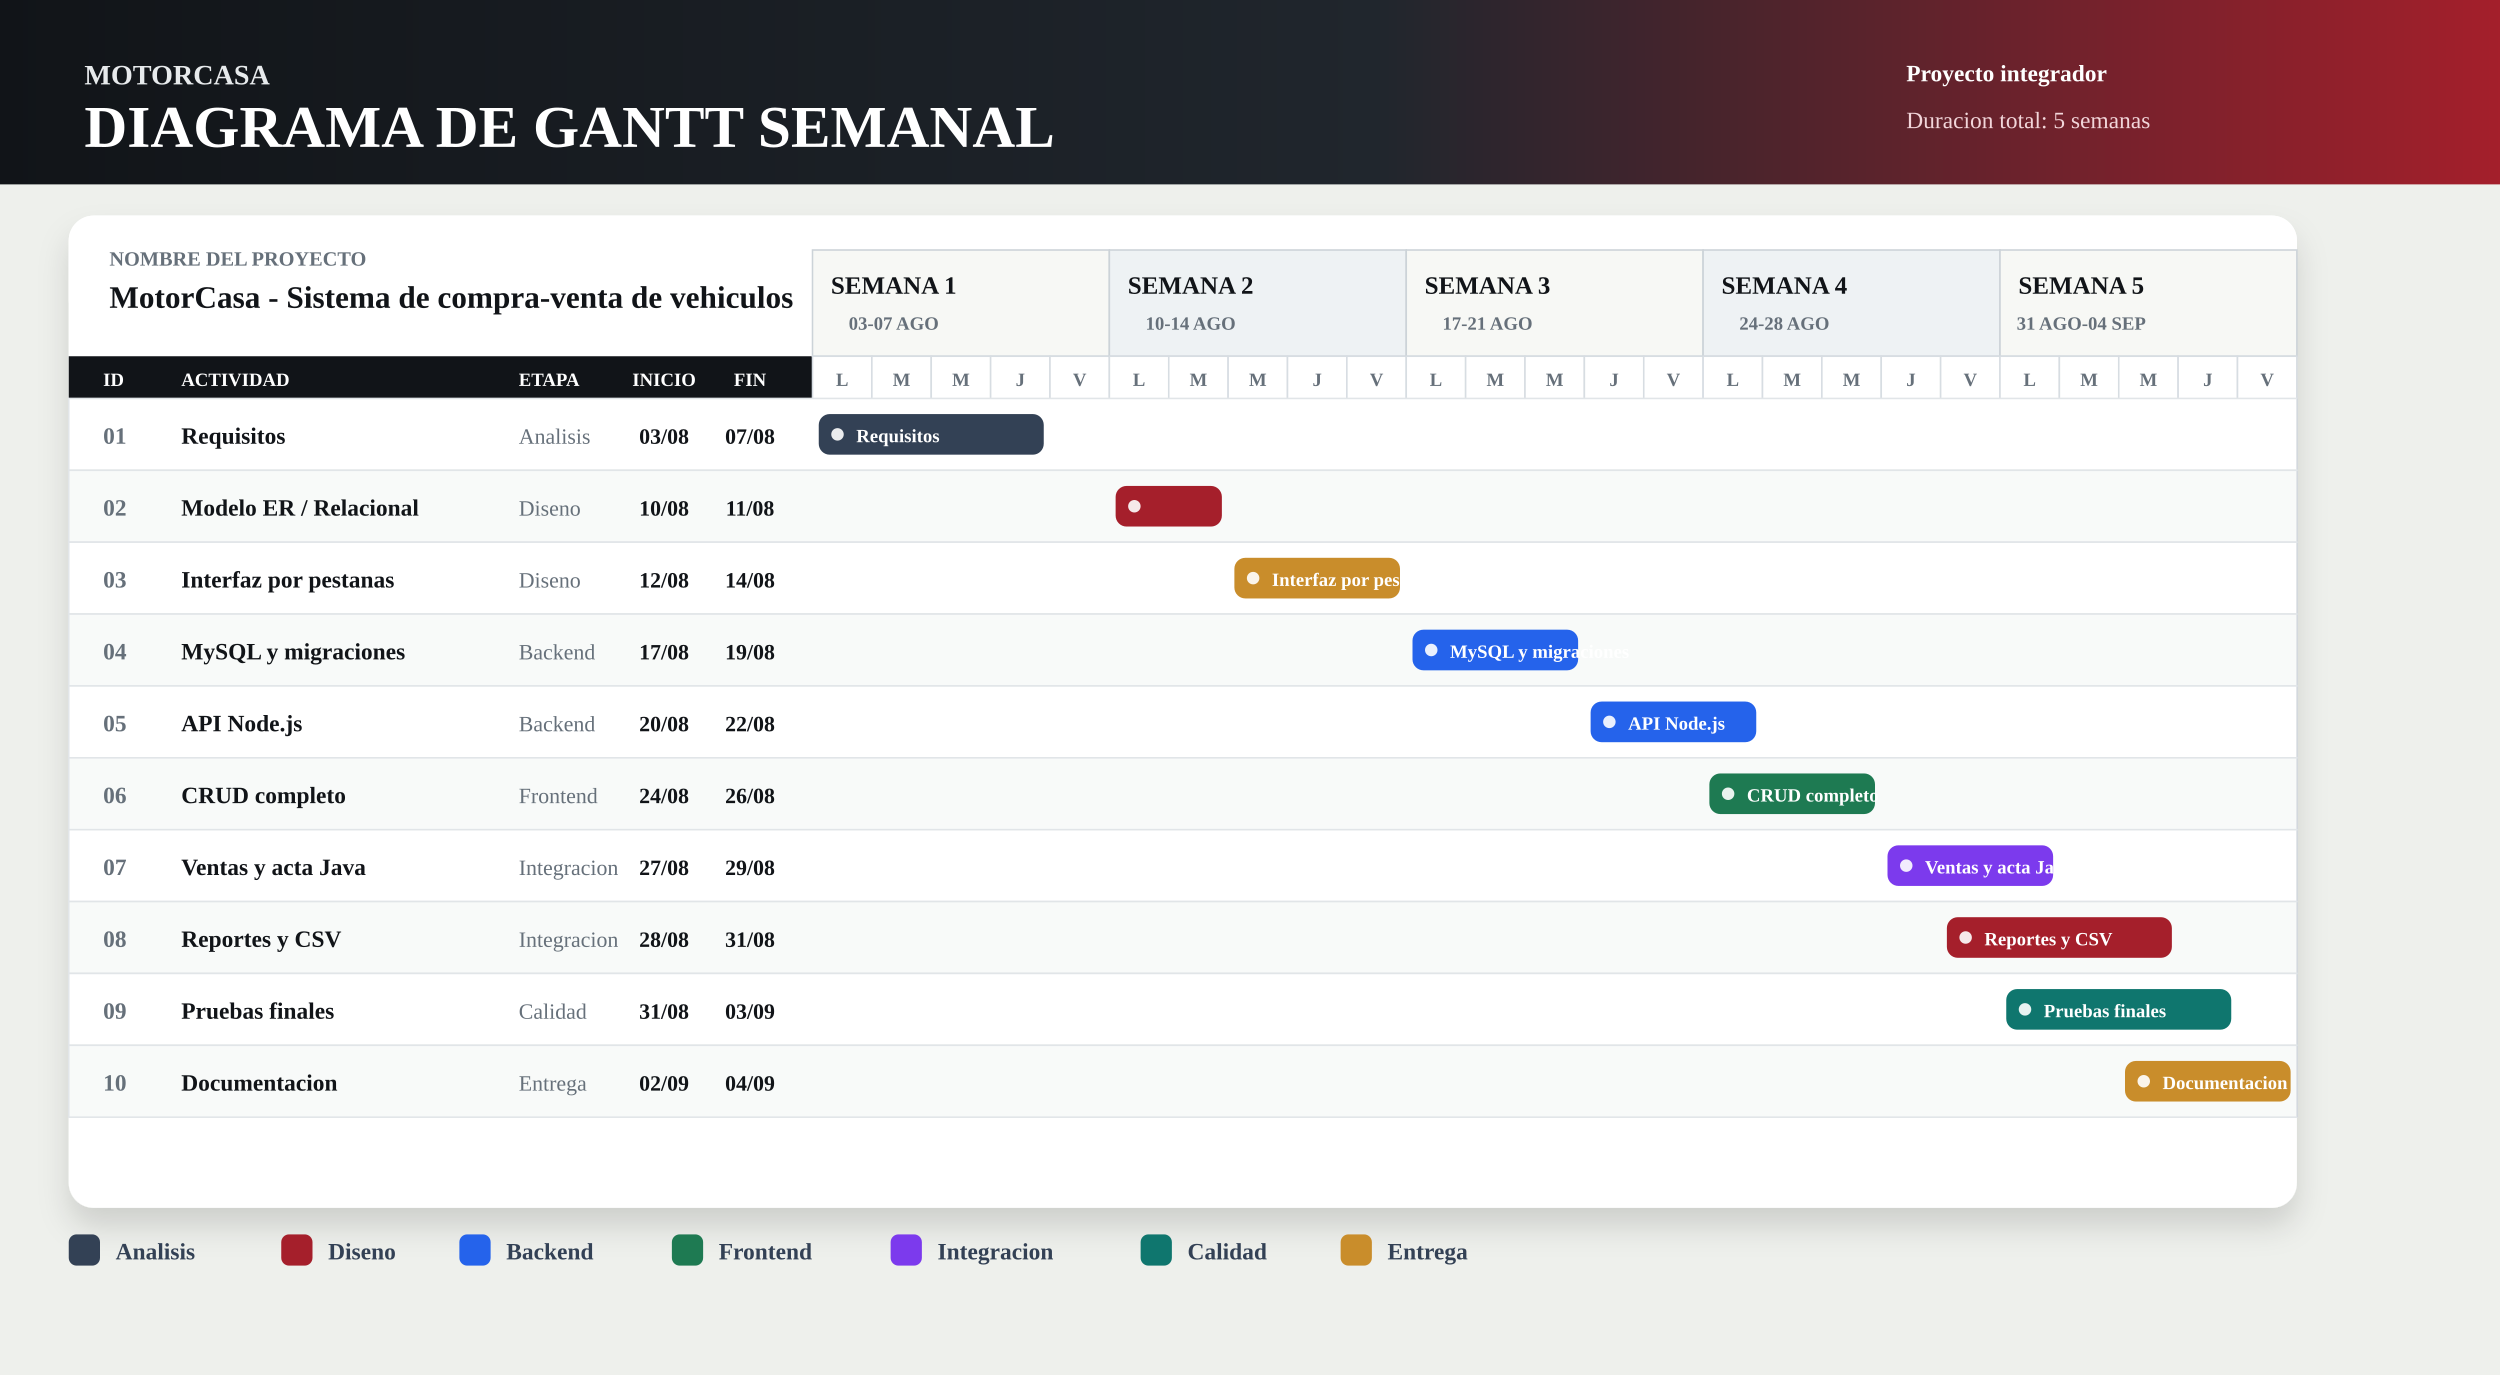
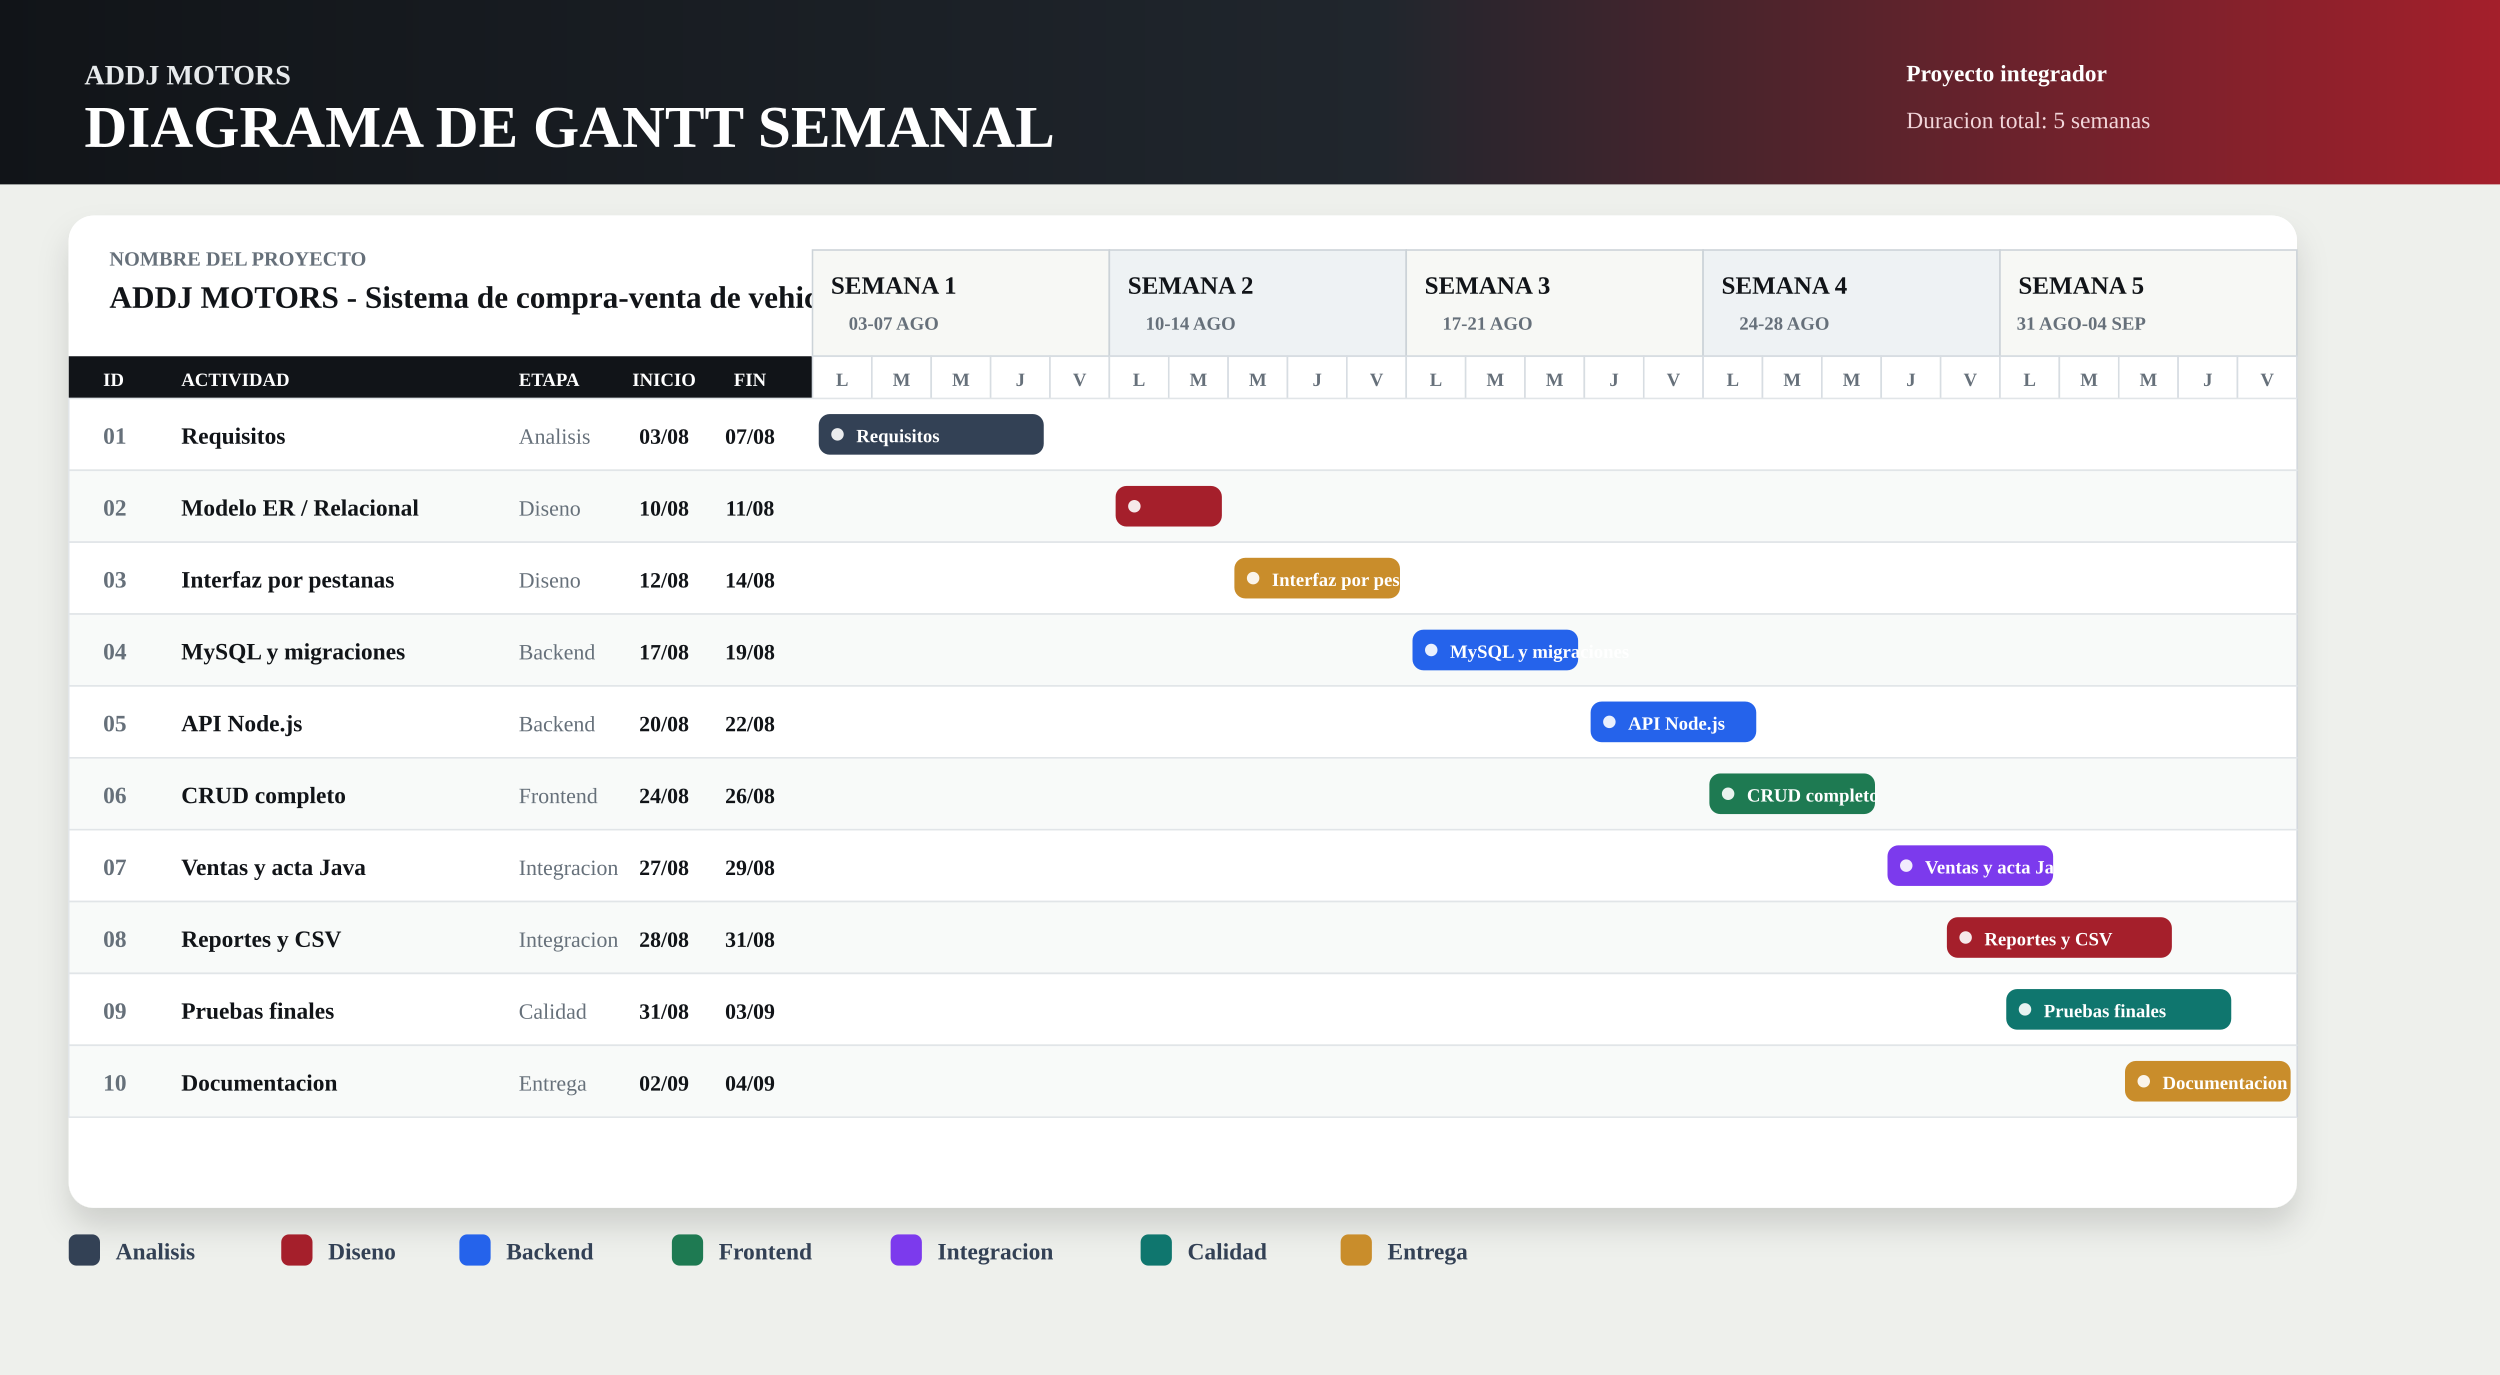
<svg xmlns="http://www.w3.org/2000/svg" width="1600" height="880" viewBox="0 0 1600 880">
  <defs>
    <linearGradient id="hero" x1="0" y1="0" x2="1" y2="0">
      <stop offset="0" stop-color="#111418" />
      <stop offset="0.55" stop-color="#20262d" />
      <stop offset="1" stop-color="#a51f2b" />
    </linearGradient>
    <filter id="shadow" x="-10%" y="-10%" width="120%" height="130%">
      <feDropShadow dx="0" dy="12" stdDeviation="10" flood-color="#111418" flood-opacity="0.14" />
    </filter>
  </defs>
  <rect width="1600" height="880" fill="#eef0ec" />
  <rect x="0" y="0" width="1600" height="118" fill="url(#hero)" />
-   <text x="54" y="54" font-size="18" font-weight="800" fill="#e7eaec">MOTORCASA</text>
+   <text x="54" y="54" font-size="18" font-weight="800" fill="#e7eaec">ADDJ MOTORS</text>
  <text x="54" y="94" font-size="38" font-weight="900" fill="#ffffff">DIAGRAMA DE GANTT SEMANAL</text>
  <text x="1220" y="52" font-size="15" font-weight="800" fill="#ffffff">Proyecto integrador</text>
  <text x="1220" y="82" font-size="15" fill="#f2d6da">Duracion total: 5 semanas</text>
  <rect x="44" y="138" width="1426" height="635" rx="16" fill="#ffffff" filter="url(#shadow)" />
  <rect x="44" y="138" width="1426" height="70" rx="16" fill="#ffffff" />
  <text x="70" y="170" font-size="13" font-weight="800" fill="#66707a">NOMBRE DEL PROYECTO</text>
-   <text x="70" y="197" font-size="20" font-weight="900" fill="#111418">MotorCasa - Sistema de compra-venta de vehiculos</text>
+   <text x="70" y="197" font-size="20" font-weight="900" fill="#111418">ADDJ MOTORS - Sistema de compra-venta de vehiculos</text>
  <text x="620" y="170" font-size="13" font-weight="800" fill="#66707a">RESPONSABLE</text>
  <text x="620" y="197" font-size="18" font-weight="800" fill="#111418">Equipo de desarrollo</text>
  <text x="920" y="170" font-size="13" font-weight="800" fill="#66707a">INICIO</text>
  <text x="920" y="197" font-size="18" font-weight="800" fill="#111418">03/08/2026</text>
  <text x="1120" y="170" font-size="13" font-weight="800" fill="#66707a">FIN</text>
  <text x="1120" y="197" font-size="18" font-weight="800" fill="#111418">04/09/2026</text>
  <text x="1300" y="170" font-size="13" font-weight="800" fill="#66707a">ESTADO</text>
  <rect x="1300" y="181" width="96" height="26" rx="13" fill="#eaf5ef" />
  <text x="1348" y="200" text-anchor="middle" font-size="13" font-weight="900" fill="#1e7a52">LISTO</text>
  <rect x="44" y="228" width="1426" height="28" fill="#111418" />
  <text x="66" y="247" font-size="12" font-weight="900" fill="#ffffff">ID</text>
  <text x="116" y="247" font-size="12" font-weight="900" fill="#ffffff">ACTIVIDAD</text>
  <text x="332" y="247" font-size="12" font-weight="900" fill="#ffffff">ETAPA</text>
  <text x="425" y="247" text-anchor="middle" font-size="12" font-weight="900" fill="#ffffff">INICIO</text>
  <text x="480" y="247" text-anchor="middle" font-size="12" font-weight="900" fill="#ffffff">FIN</text>
  <rect x="520" y="160" width="190" height="68" fill="#f7f8f5" stroke="#ccd3d8" />
  <text x="572" y="188" text-anchor="middle" font-size="16" font-weight="800" fill="#111418">SEMANA 1</text>
  <text x="572" y="211" text-anchor="middle" font-size="12" font-weight="700" fill="#66707a">03-07 AGO</text>
  <rect x="520" y="228" width="38" height="28" fill="#ffffff" stroke="#d7dde2" />
  <text x="539" y="247" text-anchor="middle" font-size="12" font-weight="800" fill="#66707a">L</text>
  <rect x="558" y="228" width="38" height="28" fill="#ffffff" stroke="#d7dde2" />
  <text x="577" y="247" text-anchor="middle" font-size="12" font-weight="800" fill="#66707a">M</text>
  <rect x="596" y="228" width="38" height="28" fill="#ffffff" stroke="#d7dde2" />
  <text x="615" y="247" text-anchor="middle" font-size="12" font-weight="800" fill="#66707a">M</text>
  <rect x="634" y="228" width="38" height="28" fill="#ffffff" stroke="#d7dde2" />
  <text x="653" y="247" text-anchor="middle" font-size="12" font-weight="800" fill="#66707a">J</text>
  <rect x="672" y="228" width="38" height="28" fill="#ffffff" stroke="#d7dde2" />
  <text x="691" y="247" text-anchor="middle" font-size="12" font-weight="800" fill="#66707a">V</text>
  <rect x="710" y="160" width="190" height="68" fill="#eef2f4" stroke="#ccd3d8" />
  <text x="762" y="188" text-anchor="middle" font-size="16" font-weight="800" fill="#111418">SEMANA 2</text>
  <text x="762" y="211" text-anchor="middle" font-size="12" font-weight="700" fill="#66707a">10-14 AGO</text>
  <rect x="710" y="228" width="38" height="28" fill="#ffffff" stroke="#d7dde2" />
  <text x="729" y="247" text-anchor="middle" font-size="12" font-weight="800" fill="#66707a">L</text>
  <rect x="748" y="228" width="38" height="28" fill="#ffffff" stroke="#d7dde2" />
  <text x="767" y="247" text-anchor="middle" font-size="12" font-weight="800" fill="#66707a">M</text>
  <rect x="786" y="228" width="38" height="28" fill="#ffffff" stroke="#d7dde2" />
  <text x="805" y="247" text-anchor="middle" font-size="12" font-weight="800" fill="#66707a">M</text>
  <rect x="824" y="228" width="38" height="28" fill="#ffffff" stroke="#d7dde2" />
  <text x="843" y="247" text-anchor="middle" font-size="12" font-weight="800" fill="#66707a">J</text>
  <rect x="862" y="228" width="38" height="28" fill="#ffffff" stroke="#d7dde2" />
  <text x="881" y="247" text-anchor="middle" font-size="12" font-weight="800" fill="#66707a">V</text>
  <rect x="900" y="160" width="190" height="68" fill="#f7f8f5" stroke="#ccd3d8" />
  <text x="952" y="188" text-anchor="middle" font-size="16" font-weight="800" fill="#111418">SEMANA 3</text>
  <text x="952" y="211" text-anchor="middle" font-size="12" font-weight="700" fill="#66707a">17-21 AGO</text>
  <rect x="900" y="228" width="38" height="28" fill="#ffffff" stroke="#d7dde2" />
  <text x="919" y="247" text-anchor="middle" font-size="12" font-weight="800" fill="#66707a">L</text>
  <rect x="938" y="228" width="38" height="28" fill="#ffffff" stroke="#d7dde2" />
  <text x="957" y="247" text-anchor="middle" font-size="12" font-weight="800" fill="#66707a">M</text>
  <rect x="976" y="228" width="38" height="28" fill="#ffffff" stroke="#d7dde2" />
  <text x="995" y="247" text-anchor="middle" font-size="12" font-weight="800" fill="#66707a">M</text>
  <rect x="1014" y="228" width="38" height="28" fill="#ffffff" stroke="#d7dde2" />
  <text x="1033" y="247" text-anchor="middle" font-size="12" font-weight="800" fill="#66707a">J</text>
  <rect x="1052" y="228" width="38" height="28" fill="#ffffff" stroke="#d7dde2" />
  <text x="1071" y="247" text-anchor="middle" font-size="12" font-weight="800" fill="#66707a">V</text>
  <rect x="1090" y="160" width="190" height="68" fill="#eef2f4" stroke="#ccd3d8" />
  <text x="1142" y="188" text-anchor="middle" font-size="16" font-weight="800" fill="#111418">SEMANA 4</text>
  <text x="1142" y="211" text-anchor="middle" font-size="12" font-weight="700" fill="#66707a">24-28 AGO</text>
  <rect x="1090" y="228" width="38" height="28" fill="#ffffff" stroke="#d7dde2" />
  <text x="1109" y="247" text-anchor="middle" font-size="12" font-weight="800" fill="#66707a">L</text>
  <rect x="1128" y="228" width="38" height="28" fill="#ffffff" stroke="#d7dde2" />
  <text x="1147" y="247" text-anchor="middle" font-size="12" font-weight="800" fill="#66707a">M</text>
  <rect x="1166" y="228" width="38" height="28" fill="#ffffff" stroke="#d7dde2" />
  <text x="1185" y="247" text-anchor="middle" font-size="12" font-weight="800" fill="#66707a">M</text>
  <rect x="1204" y="228" width="38" height="28" fill="#ffffff" stroke="#d7dde2" />
  <text x="1223" y="247" text-anchor="middle" font-size="12" font-weight="800" fill="#66707a">J</text>
  <rect x="1242" y="228" width="38" height="28" fill="#ffffff" stroke="#d7dde2" />
  <text x="1261" y="247" text-anchor="middle" font-size="12" font-weight="800" fill="#66707a">V</text>
  <rect x="1280" y="160" width="190" height="68" fill="#f7f8f5" stroke="#ccd3d8" />
  <text x="1332" y="188" text-anchor="middle" font-size="16" font-weight="800" fill="#111418">SEMANA 5</text>
  <text x="1332" y="211" text-anchor="middle" font-size="12" font-weight="700" fill="#66707a">31 AGO-04 SEP</text>
  <rect x="1280" y="228" width="38" height="28" fill="#ffffff" stroke="#d7dde2" />
  <text x="1299" y="247" text-anchor="middle" font-size="12" font-weight="800" fill="#66707a">L</text>
  <rect x="1318" y="228" width="38" height="28" fill="#ffffff" stroke="#d7dde2" />
  <text x="1337" y="247" text-anchor="middle" font-size="12" font-weight="800" fill="#66707a">M</text>
  <rect x="1356" y="228" width="38" height="28" fill="#ffffff" stroke="#d7dde2" />
  <text x="1375" y="247" text-anchor="middle" font-size="12" font-weight="800" fill="#66707a">M</text>
  <rect x="1394" y="228" width="38" height="28" fill="#ffffff" stroke="#d7dde2" />
  <text x="1413" y="247" text-anchor="middle" font-size="12" font-weight="800" fill="#66707a">J</text>
  <rect x="1432" y="228" width="38" height="28" fill="#ffffff" stroke="#d7dde2" />
  <text x="1451" y="247" text-anchor="middle" font-size="12" font-weight="800" fill="#66707a">V</text>
  <line x1="520" y1="255" x2="520" y2="715" stroke="#b7bec5" stroke-width="1.4" />
  <line x1="558" y1="255" x2="558" y2="715" stroke="#e1e5e8" stroke-width="0.8" />
  <line x1="596" y1="255" x2="596" y2="715" stroke="#e1e5e8" stroke-width="0.8" />
  <line x1="634" y1="255" x2="634" y2="715" stroke="#e1e5e8" stroke-width="0.8" />
  <line x1="672" y1="255" x2="672" y2="715" stroke="#e1e5e8" stroke-width="0.8" />
  <line x1="710" y1="255" x2="710" y2="715" stroke="#b7bec5" stroke-width="1.4" />
  <line x1="748" y1="255" x2="748" y2="715" stroke="#e1e5e8" stroke-width="0.8" />
  <line x1="786" y1="255" x2="786" y2="715" stroke="#e1e5e8" stroke-width="0.8" />
  <line x1="824" y1="255" x2="824" y2="715" stroke="#e1e5e8" stroke-width="0.8" />
  <line x1="862" y1="255" x2="862" y2="715" stroke="#e1e5e8" stroke-width="0.8" />
  <line x1="900" y1="255" x2="900" y2="715" stroke="#b7bec5" stroke-width="1.4" />
  <line x1="938" y1="255" x2="938" y2="715" stroke="#e1e5e8" stroke-width="0.8" />
  <line x1="976" y1="255" x2="976" y2="715" stroke="#e1e5e8" stroke-width="0.8" />
  <line x1="1014" y1="255" x2="1014" y2="715" stroke="#e1e5e8" stroke-width="0.8" />
  <line x1="1052" y1="255" x2="1052" y2="715" stroke="#e1e5e8" stroke-width="0.8" />
  <line x1="1090" y1="255" x2="1090" y2="715" stroke="#b7bec5" stroke-width="1.4" />
  <line x1="1128" y1="255" x2="1128" y2="715" stroke="#e1e5e8" stroke-width="0.8" />
  <line x1="1166" y1="255" x2="1166" y2="715" stroke="#e1e5e8" stroke-width="0.8" />
  <line x1="1204" y1="255" x2="1204" y2="715" stroke="#e1e5e8" stroke-width="0.8" />
  <line x1="1242" y1="255" x2="1242" y2="715" stroke="#e1e5e8" stroke-width="0.8" />
  <line x1="1280" y1="255" x2="1280" y2="715" stroke="#b7bec5" stroke-width="1.4" />
  <line x1="1318" y1="255" x2="1318" y2="715" stroke="#e1e5e8" stroke-width="0.8" />
  <line x1="1356" y1="255" x2="1356" y2="715" stroke="#e1e5e8" stroke-width="0.8" />
  <line x1="1394" y1="255" x2="1394" y2="715" stroke="#e1e5e8" stroke-width="0.8" />
  <line x1="1432" y1="255" x2="1432" y2="715" stroke="#e1e5e8" stroke-width="0.8" />
  <line x1="1470" y1="255" x2="1470" y2="715" stroke="#b7bec5" stroke-width="1.4" />
  <rect x="44" y="255" width="1426" height="46" fill="#ffffff" stroke="#e1e5e8" />
  <text x="66" y="284" font-size="15" font-weight="800" fill="#66707a">01</text>
  <text x="116" y="284" font-size="15" font-weight="800" fill="#111418">Requisitos</text>
  <text x="332" y="284" font-size="14" fill="#66707a">Analisis</text>
  <text x="425" y="284" text-anchor="middle" font-size="14" font-weight="700" fill="#111418">03/08</text>
  <text x="480" y="284" text-anchor="middle" font-size="14" font-weight="700" fill="#111418">07/08</text>
  <rect x="524" y="265" width="144" height="26" rx="7" fill="#334155" />
  <circle cx="536" cy="278" r="4" fill="#ffffff" opacity="0.9" />
  <text x="548" y="283" font-size="12" font-weight="800" fill="#ffffff">Requisitos</text>
  <rect x="44" y="301" width="1426" height="46" fill="#f8faf9" stroke="#e1e5e8" />
  <text x="66" y="330" font-size="15" font-weight="800" fill="#66707a">02</text>
  <text x="116" y="330" font-size="15" font-weight="800" fill="#111418">Modelo ER / Relacional</text>
  <text x="332" y="330" font-size="14" fill="#66707a">Diseno</text>
  <text x="425" y="330" text-anchor="middle" font-size="14" font-weight="700" fill="#111418">10/08</text>
  <text x="480" y="330" text-anchor="middle" font-size="14" font-weight="700" fill="#111418">11/08</text>
  <rect x="714" y="311" width="68" height="26" rx="7" fill="#a51f2b" />
  <circle cx="726" cy="324" r="4" fill="#ffffff" opacity="0.9" />
  <rect x="44" y="347" width="1426" height="46" fill="#ffffff" stroke="#e1e5e8" />
  <text x="66" y="376" font-size="15" font-weight="800" fill="#66707a">03</text>
  <text x="116" y="376" font-size="15" font-weight="800" fill="#111418">Interfaz por pestanas</text>
  <text x="332" y="376" font-size="14" fill="#66707a">Diseno</text>
  <text x="425" y="376" text-anchor="middle" font-size="14" font-weight="700" fill="#111418">12/08</text>
  <text x="480" y="376" text-anchor="middle" font-size="14" font-weight="700" fill="#111418">14/08</text>
  <rect x="790" y="357" width="106" height="26" rx="7" fill="#c98d2b" />
  <circle cx="802" cy="370" r="4" fill="#ffffff" opacity="0.9" />
  <text x="814" y="375" font-size="12" font-weight="800" fill="#ffffff">Interfaz por pestanas</text>
  <rect x="44" y="393" width="1426" height="46" fill="#f8faf9" stroke="#e1e5e8" />
  <text x="66" y="422" font-size="15" font-weight="800" fill="#66707a">04</text>
  <text x="116" y="422" font-size="15" font-weight="800" fill="#111418">MySQL y migraciones</text>
  <text x="332" y="422" font-size="14" fill="#66707a">Backend</text>
  <text x="425" y="422" text-anchor="middle" font-size="14" font-weight="700" fill="#111418">17/08</text>
  <text x="480" y="422" text-anchor="middle" font-size="14" font-weight="700" fill="#111418">19/08</text>
  <rect x="904" y="403" width="106" height="26" rx="7" fill="#2563eb" />
  <circle cx="916" cy="416" r="4" fill="#ffffff" opacity="0.9" />
  <text x="928" y="421" font-size="12" font-weight="800" fill="#ffffff">MySQL y migraciones</text>
  <rect x="44" y="439" width="1426" height="46" fill="#ffffff" stroke="#e1e5e8" />
  <text x="66" y="468" font-size="15" font-weight="800" fill="#66707a">05</text>
  <text x="116" y="468" font-size="15" font-weight="800" fill="#111418">API Node.js</text>
  <text x="332" y="468" font-size="14" fill="#66707a">Backend</text>
  <text x="425" y="468" text-anchor="middle" font-size="14" font-weight="700" fill="#111418">20/08</text>
  <text x="480" y="468" text-anchor="middle" font-size="14" font-weight="700" fill="#111418">22/08</text>
  <rect x="1018" y="449" width="106" height="26" rx="7" fill="#2563eb" />
  <circle cx="1030" cy="462" r="4" fill="#ffffff" opacity="0.9" />
  <text x="1042" y="467" font-size="12" font-weight="800" fill="#ffffff">API Node.js</text>
  <rect x="44" y="485" width="1426" height="46" fill="#f8faf9" stroke="#e1e5e8" />
  <text x="66" y="514" font-size="15" font-weight="800" fill="#66707a">06</text>
  <text x="116" y="514" font-size="15" font-weight="800" fill="#111418">CRUD completo</text>
  <text x="332" y="514" font-size="14" fill="#66707a">Frontend</text>
  <text x="425" y="514" text-anchor="middle" font-size="14" font-weight="700" fill="#111418">24/08</text>
  <text x="480" y="514" text-anchor="middle" font-size="14" font-weight="700" fill="#111418">26/08</text>
  <rect x="1094" y="495" width="106" height="26" rx="7" fill="#1e7a52" />
  <circle cx="1106" cy="508" r="4" fill="#ffffff" opacity="0.9" />
  <text x="1118" y="513" font-size="12" font-weight="800" fill="#ffffff">CRUD completo</text>
  <rect x="44" y="531" width="1426" height="46" fill="#ffffff" stroke="#e1e5e8" />
  <text x="66" y="560" font-size="15" font-weight="800" fill="#66707a">07</text>
  <text x="116" y="560" font-size="15" font-weight="800" fill="#111418">Ventas y acta Java</text>
  <text x="332" y="560" font-size="14" fill="#66707a">Integracion</text>
  <text x="425" y="560" text-anchor="middle" font-size="14" font-weight="700" fill="#111418">27/08</text>
  <text x="480" y="560" text-anchor="middle" font-size="14" font-weight="700" fill="#111418">29/08</text>
  <rect x="1208" y="541" width="106" height="26" rx="7" fill="#7c3aed" />
  <circle cx="1220" cy="554" r="4" fill="#ffffff" opacity="0.9" />
  <text x="1232" y="559" font-size="12" font-weight="800" fill="#ffffff">Ventas y acta Java</text>
  <rect x="44" y="577" width="1426" height="46" fill="#f8faf9" stroke="#e1e5e8" />
  <text x="66" y="606" font-size="15" font-weight="800" fill="#66707a">08</text>
  <text x="116" y="606" font-size="15" font-weight="800" fill="#111418">Reportes y CSV</text>
  <text x="332" y="606" font-size="14" fill="#66707a">Integracion</text>
  <text x="425" y="606" text-anchor="middle" font-size="14" font-weight="700" fill="#111418">28/08</text>
  <text x="480" y="606" text-anchor="middle" font-size="14" font-weight="700" fill="#111418">31/08</text>
  <rect x="1246" y="587" width="144" height="26" rx="7" fill="#a51f2b" />
  <circle cx="1258" cy="600" r="4" fill="#ffffff" opacity="0.9" />
  <text x="1270" y="605" font-size="12" font-weight="800" fill="#ffffff">Reportes y CSV</text>
  <rect x="44" y="623" width="1426" height="46" fill="#ffffff" stroke="#e1e5e8" />
  <text x="66" y="652" font-size="15" font-weight="800" fill="#66707a">09</text>
  <text x="116" y="652" font-size="15" font-weight="800" fill="#111418">Pruebas finales</text>
  <text x="332" y="652" font-size="14" fill="#66707a">Calidad</text>
  <text x="425" y="652" text-anchor="middle" font-size="14" font-weight="700" fill="#111418">31/08</text>
  <text x="480" y="652" text-anchor="middle" font-size="14" font-weight="700" fill="#111418">03/09</text>
  <rect x="1284" y="633" width="144" height="26" rx="7" fill="#0f766e" />
  <circle cx="1296" cy="646" r="4" fill="#ffffff" opacity="0.9" />
  <text x="1308" y="651" font-size="12" font-weight="800" fill="#ffffff">Pruebas finales</text>
  <rect x="44" y="669" width="1426" height="46" fill="#f8faf9" stroke="#e1e5e8" />
  <text x="66" y="698" font-size="15" font-weight="800" fill="#66707a">10</text>
  <text x="116" y="698" font-size="15" font-weight="800" fill="#111418">Documentacion</text>
  <text x="332" y="698" font-size="14" fill="#66707a">Entrega</text>
  <text x="425" y="698" text-anchor="middle" font-size="14" font-weight="700" fill="#111418">02/09</text>
  <text x="480" y="698" text-anchor="middle" font-size="14" font-weight="700" fill="#111418">04/09</text>
  <rect x="1360" y="679" width="106" height="26" rx="7" fill="#c98d2b" />
  <circle cx="1372" cy="692" r="4" fill="#ffffff" opacity="0.9" />
  <text x="1384" y="697" font-size="12" font-weight="800" fill="#ffffff">Documentacion</text>
  <rect x="44" y="790" width="20" height="20" rx="5" fill="#334155" />
  <text x="74" y="806" font-size="15" font-weight="700" fill="#334155">Analisis</text>
  <rect x="180" y="790" width="20" height="20" rx="5" fill="#a51f2b" />
  <text x="210" y="806" font-size="15" font-weight="700" fill="#334155">Diseno</text>
  <rect x="294" y="790" width="20" height="20" rx="5" fill="#2563eb" />
  <text x="324" y="806" font-size="15" font-weight="700" fill="#334155">Backend</text>
  <rect x="430" y="790" width="20" height="20" rx="5" fill="#1e7a52" />
  <text x="460" y="806" font-size="15" font-weight="700" fill="#334155">Frontend</text>
  <rect x="570" y="790" width="20" height="20" rx="5" fill="#7c3aed" />
  <text x="600" y="806" font-size="15" font-weight="700" fill="#334155">Integracion</text>
  <rect x="730" y="790" width="20" height="20" rx="5" fill="#0f766e" />
  <text x="760" y="806" font-size="15" font-weight="700" fill="#334155">Calidad</text>
  <rect x="858" y="790" width="20" height="20" rx="5" fill="#c98d2b" />
  <text x="888" y="806" font-size="15" font-weight="700" fill="#334155">Entrega</text>
</svg>
